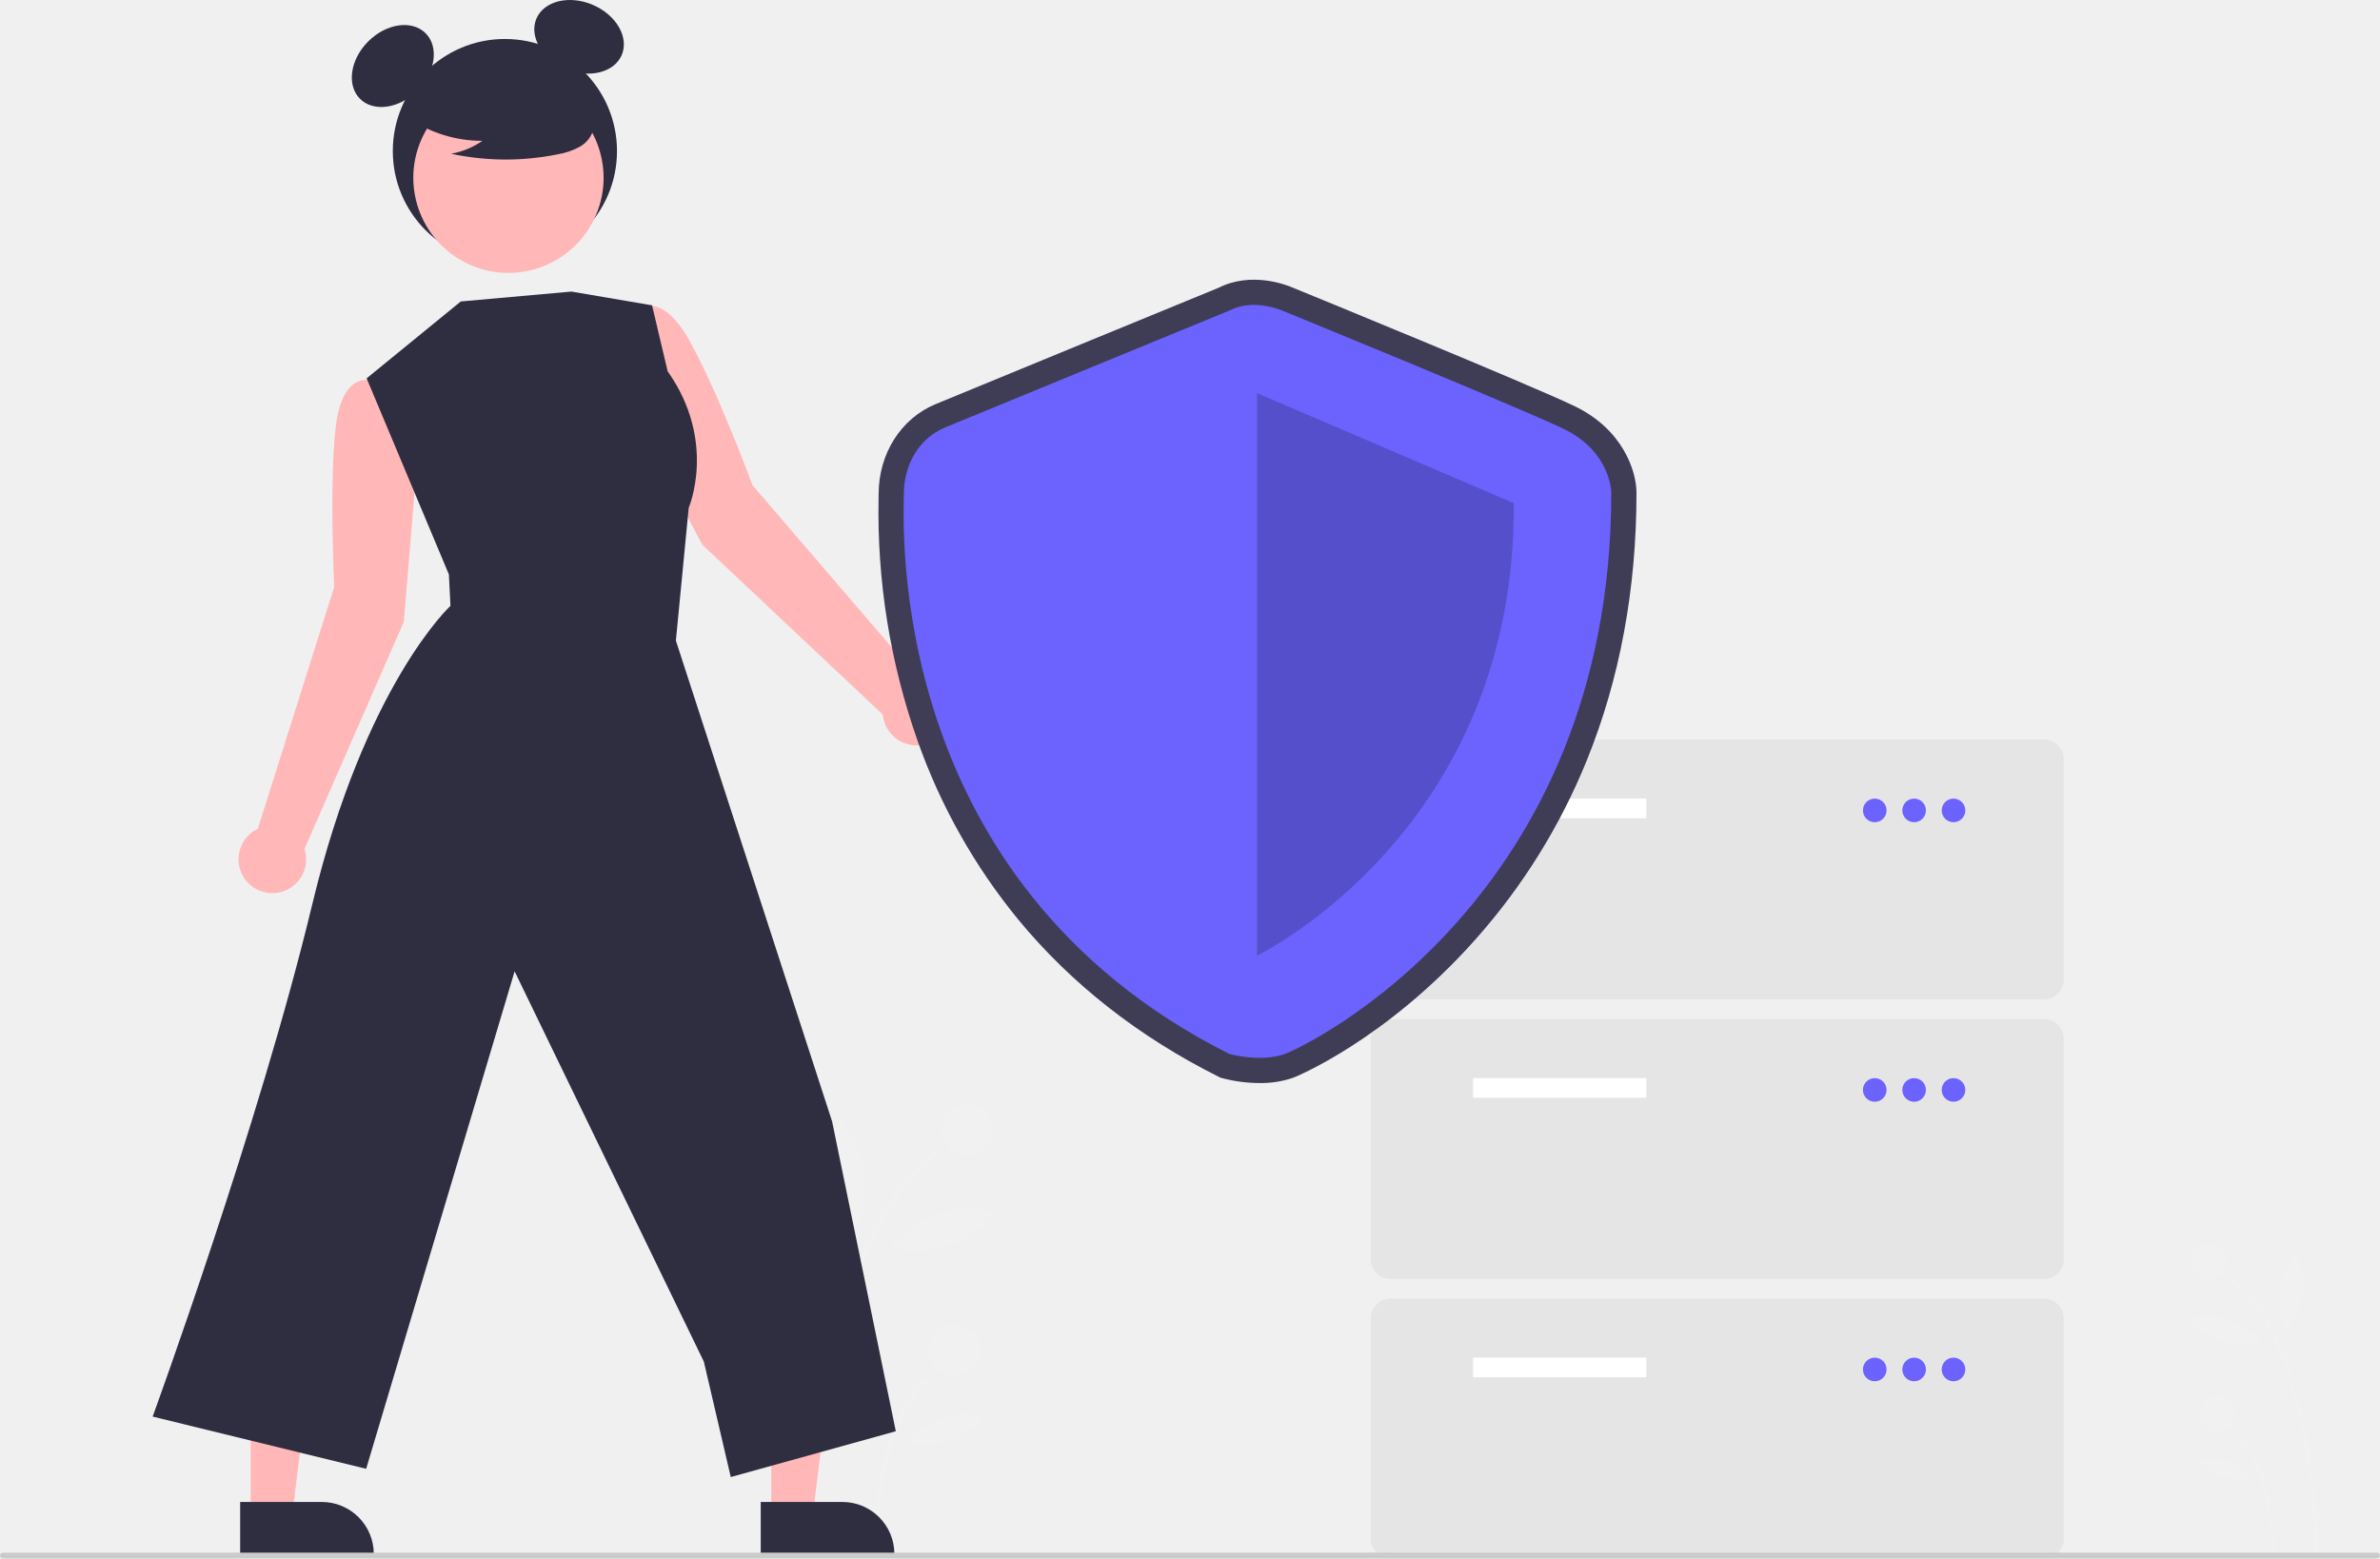
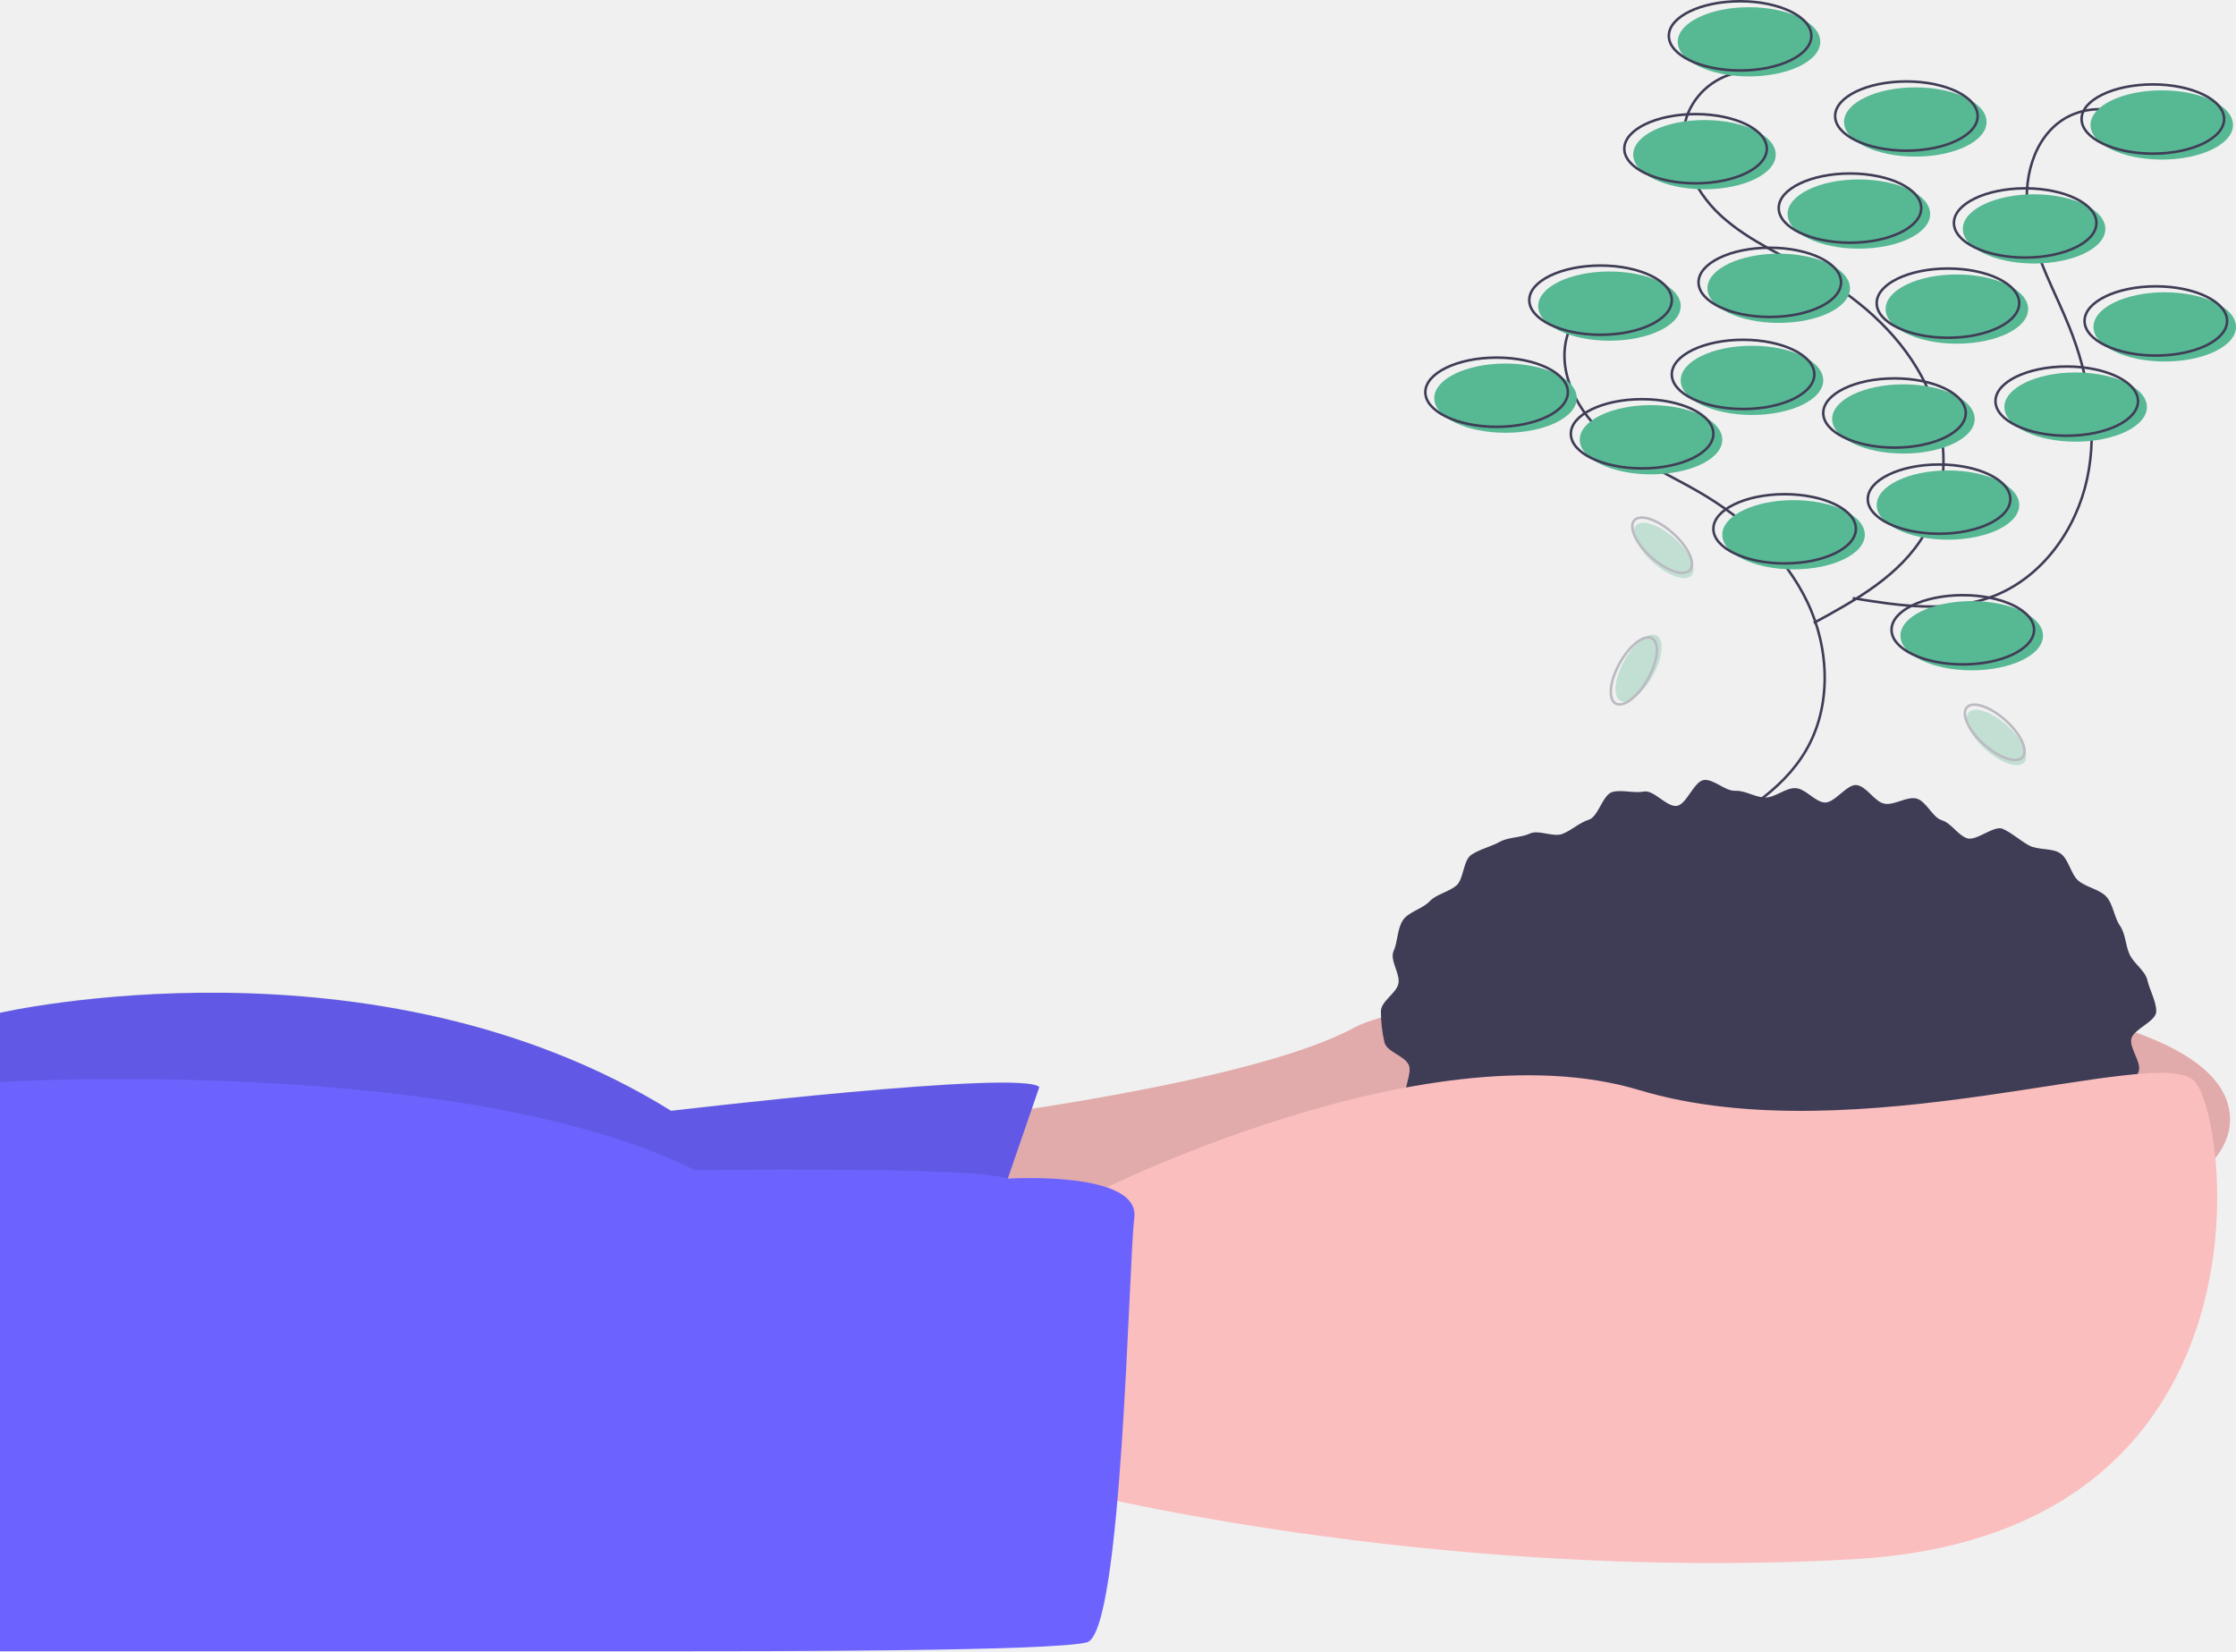
- <svg xmlns="http://www.w3.org/2000/svg" data-name="Layer 1" width="826" height="541" viewBox="0 0 826 541">
-   <path d="M990.637,719.305l1.225-.024a284.08,284.08,0,0,0-4.348-40.598c-5.297-28.713-14.105-47.57-26.179-56.047l-.703,1.002C988.837,643.441,990.623,718.548,990.637,719.305Z" transform="translate(-187 -179.5)" fill="#f1f1f1" />
-   <path d="M975.326,719.012l1.225-.024c-.026-1.357-.792-33.326-13.378-42.163l-.703,1.002C974.548,686.308,975.32,718.686,975.326,719.012Z" transform="translate(-187 -179.5)" fill="#f1f1f1" />
-   <circle cx="766.664" cy="438.125" r="6.125" fill="#f1f1f1" />
-   <circle cx="769.697" cy="490.796" r="6.125" fill="#f1f1f1" />
-   <path d="M978.181,627.421a27.205,27.205,0,0,0,1.849,13.928,24.793,24.793,0,0,0,4.168-26.624A27.205,27.205,0,0,0,978.181,627.421Z" transform="translate(-187 -179.5)" fill="#f1f1f1" />
-   <path d="M958.161,645.276a27.205,27.205,0,0,0,14.037.606,24.793,24.793,0,0,0-25.49-8.743A27.205,27.205,0,0,0,958.161,645.276Z" transform="translate(-187 -179.5)" fill="#f1f1f1" />
-   <path d="M957.935,691.922a19.069,19.069,0,0,0,9.839.425,17.378,17.378,0,0,0-17.867-6.128A19.068,19.068,0,0,0,957.935,691.922Z" transform="translate(-187 -179.5)" fill="#f1f1f1" />
-   <path d="M469.026,719.305l-1.778-.035a412.331,412.331,0,0,1,6.311-58.927c7.688-41.675,20.472-69.046,37.997-81.351l1.021,1.455C471.639,609.191,469.047,718.207,469.026,719.305Z" transform="translate(-187 -179.5)" fill="#f1f1f1" />
-   <path d="M491.25,718.88l-1.778-.035c.038-1.969,1.149-48.372,19.417-61.198l1.021,1.455C492.379,671.41,491.259,718.407,491.25,718.88Z" transform="translate(-187 -179.5)" fill="#f1f1f1" />
-   <circle cx="335.692" cy="392.219" r="8.89" fill="#f1f1f1" />
-   <circle cx="331.29" cy="468.67" r="8.89" fill="#f1f1f1" />
-   <path d="M487.106,585.938a39.487,39.487,0,0,1-2.684,20.216,35.986,35.986,0,0,1-6.05-38.644A39.487,39.487,0,0,1,487.106,585.938Z" transform="translate(-187 -179.5)" fill="#f1f1f1" />
-   <path d="M516.164,611.855a39.487,39.487,0,0,1-20.374.88,35.986,35.986,0,0,1,36.998-12.691A39.487,39.487,0,0,1,516.164,611.855Z" transform="translate(-187 -179.5)" fill="#f1f1f1" />
-   <path d="M516.492,679.559a27.678,27.678,0,0,1-14.281.617,25.223,25.223,0,0,1,25.933-8.895A27.677,27.677,0,0,1,516.492,679.559Z" transform="translate(-187 -179.5)" fill="#f1f1f1" />
-   <path d="M331.679,340.734l-4.277-26.168L315.324,311.546s-9.586-2.952-11.826,16.355c-2.24,19.308-.504,55.356-.504,55.356l-26.517,83.971a11.729,11.729,0,1,0,16.194,6.985l34.478-78.878Z" transform="translate(-187 -179.5)" fill="#ffb7b7" />
-   <path d="M405.122,320.141l-6.341-25.746,9.922-7.519s7.656-6.479,17.298,10.398c9.641,16.877,22.198,50.713,22.198,50.713l57.357,66.816a11.729,11.729,0,1,1-12.151,12.782L430.726,368.579Z" transform="translate(-187 -179.5)" fill="#ffb7b7" />
-   <polygon points="267.689 526.093 282.072 526.092 288.915 470.614 267.686 470.615 267.689 526.093" fill="#ffb7b7" />
-   <path d="M451.02,700.897l28.326-.001h.001a18.052,18.052,0,0,1,18.051,18.051v.587l-46.378.002Z" transform="translate(-187 -179.5)" fill="#2f2e41" />
-   <polygon points="87.016 526.093 101.399 526.092 108.242 470.614 87.013 470.615 87.016 526.093" fill="#ffb7b7" />
-   <path d="M270.347,700.897l28.326-.001h.001a18.052,18.052,0,0,1,18.051,18.051v.587l-46.378.002Z" transform="translate(-187 -179.5)" fill="#2f2e41" />
-   <circle cx="175.23" cy="52.431" r="38.902" fill="#2f2e41" />
-   <ellipse cx="323.328" cy="202.419" rx="16.097" ry="12.073" transform="translate(-235.4315 108.4149) rotate(-45)" fill="#2f2e41" />
-   <ellipse cx="387.973" cy="192.279" rx="12.073" ry="16.097" transform="translate(-128.2553 294.0317) rotate(-66.86956)" fill="#2f2e41" />
-   <circle cx="363.464" cy="241.218" r="33.016" transform="translate(-209.5328 264.9384) rotate(-61.33682)" fill="#ffb7b7" />
-   <path d="M328.772,220.451a44.904,44.904,0,0,0,25.662,7.931,27.517,27.517,0,0,1-10.906,4.487,90.545,90.545,0,0,0,36.985.208,23.937,23.937,0,0,0,7.742-2.659,9.798,9.798,0,0,0,4.779-6.391c.811-4.636-2.801-8.847-6.554-11.685a48.348,48.348,0,0,0-40.628-8.119c-4.538,1.173-9.085,3.155-12.033,6.8s-3.821,9.264-1.012,13.017Z" transform="translate(-187 -179.5)" fill="#2f2e41" />
-   <path d="M346.918,284.151l-32.678,26.687,28.552,68.079.545,10.893s-29.64,27.328-47.979,103.668-55.38,177.778-55.38,177.778l74.101,18.128,51.521-172.69,65.677,135.48,9.343,40.072,57.28-15.901L475.792,568.808,421.572,401.886l4.452-46.114s9.922-23.017-7.315-47.386l-5.406-22.898L385.317,280.717Z" transform="translate(-187 -179.5)" fill="#2f2e41" />
-   <path d="M896.415,526.429H669.543a6.841,6.841,0,0,1-6.833-6.833v-76.535a6.841,6.841,0,0,1,6.833-6.833h226.871a6.841,6.841,0,0,1,6.833,6.833v76.535A6.841,6.841,0,0,1,896.415,526.429Z" transform="translate(-187 -179.5)" fill="#e5e5e5" />
-   <rect x="511.244" y="277.228" width="60.135" height="6.833" fill="#fff" />
-   <circle cx="650.647" cy="281.328" r="4.1" fill="#6c63ff" />
-   <circle cx="664.314" cy="281.328" r="4.1" fill="#6c63ff" />
-   <circle cx="677.981" cy="281.328" r="4.1" fill="#6c63ff" />
-   <path d="M896.415,623.465H669.543a6.841,6.841,0,0,1-6.833-6.833v-76.535a6.841,6.841,0,0,1,6.833-6.833h226.871a6.841,6.841,0,0,1,6.833,6.833v76.535A6.841,6.841,0,0,1,896.415,623.465Z" transform="translate(-187 -179.5)" fill="#e5e5e5" />
-   <rect x="511.244" y="374.263" width="60.135" height="6.833" fill="#fff" />
-   <circle cx="650.647" cy="378.363" r="4.1" fill="#6c63ff" />
-   <circle cx="664.314" cy="378.363" r="4.1" fill="#6c63ff" />
-   <circle cx="677.981" cy="378.363" r="4.1" fill="#6c63ff" />
-   <path d="M896.415,720.5H669.543a6.841,6.841,0,0,1-6.833-6.833v-76.535a6.841,6.841,0,0,1,6.833-6.833h226.871a6.841,6.841,0,0,1,6.833,6.833v76.535A6.841,6.841,0,0,1,896.415,720.5Z" transform="translate(-187 -179.5)" fill="#e5e5e5" />
-   <rect x="511.244" y="471.299" width="60.135" height="6.833" fill="#fff" />
-   <circle cx="650.647" cy="475.399" r="4.1" fill="#6c63ff" />
-   <circle cx="664.314" cy="475.399" r="4.1" fill="#6c63ff" />
-   <circle cx="677.981" cy="475.399" r="4.1" fill="#6c63ff" />
-   <path d="M624.17,555.475a51.658,51.658,0,0,1-12.806-1.657l-.824-.228-.765-.383c-27.647-13.862-50.972-32.171-69.326-54.421A206.016,206.016,0,0,1,505.445,436.631a239.231,239.231,0,0,1-13.528-84.274c.012-.602.022-1.067.022-1.387,0-13.939,7.737-26.17,19.712-31.159,9.165-3.819,92.375-37.996,98.387-40.466,11.322-5.673,23.402-.938,25.335-.11,4.336,1.773,81.259,33.235,97.881,41.15,17.132,8.158,21.703,22.813,21.703,30.187,0,33.382-5.781,64.579-17.183,92.727a214.708,214.708,0,0,1-38.585,62.184c-31.498,35.446-63.004,48.012-63.309,48.123A34.427,34.427,0,0,1,624.17,555.475ZM616.76,537.122c2.732.612,9.02,1.531,13.119.036,5.207-1.899,31.578-15.574,56.22-43.305,34.047-38.315,51.323-86.48,51.348-143.157-.061-1.148-.876-9.338-11.722-14.502-16.301-7.762-96.255-40.456-97.061-40.785l-.221-.094c-1.676-.702-7.008-2.181-10.684-.255l-.736.343c-.891.366-89.22,36.644-98.64,40.57-6.59,2.746-8.938,9.548-8.938,14.998,0,.398-.01.978-.025,1.726C508.669,391.478,517.643,486.905,616.76,537.122Z" transform="translate(-187 -179.5)" fill="#3f3d56" />
-   <path d="M613.698,287.305s-89.131,36.608-98.681,40.587-14.325,13.529-14.325,23.079S493.53,485.132,613.698,545.382c0,0,10.906,3.018,19.181,0s113.322-53.95,113.322-194.809c0,0,0-14.325-16.712-22.283S631.977,287.305,631.977,287.305,622.054,282.928,613.698,287.305Z" transform="translate(-187 -179.5)" fill="#6c63ff" />
-   <path d="M623.248,315.954V511.243s89.927-43.287,89.131-157.089Z" transform="translate(-187 -179.5)" opacity="0.2" />
-   <path d="M1012,720.5H188a1,1,0,0,1,0-2h824a1,1,0,0,1,0,2Z" transform="translate(-187 -179.5)" fill="#cbcbcb" />
+ <svg xmlns="http://www.w3.org/2000/svg" data-name="Layer 1" width="886" height="654.301" viewBox="0 0 886 654.301">
+   <path d="M534.697,566.284s117.663-14.12,158.845-36.475,347.105-32.946,347.105,36.475S688.835,666.298,688.835,666.298L504.105,655.708Z" transform="translate(-157 -122.5995)" fill="#fbbebe" />
+   <path d="M534.697,566.284s117.663-14.12,158.845-36.475,347.105-32.946,347.105,36.475S688.835,666.298,688.835,666.298L504.105,655.708Z" transform="translate(-157 -122.5995)" opacity="0.1" />
+   <path d="M568.819,553.341l-24.709,71.774L157,629.822V523.926s148.255-34.122,265.918,38.829C422.918,562.754,561.76,546.282,568.819,553.341Z" transform="translate(-157 -122.5995)" fill="#6c63ff" />
+   <path d="M568.819,553.226,544.11,625,157,629.707V523.81s148.255-34.122,265.918,38.829C422.918,562.639,561.76,546.166,568.819,553.226Z" transform="translate(-157 -122.5995)" opacity="0.1" />
+   <path d="M1011.404,523.337c0,4.01-8.993,6.987-9.877,10.856-.877,3.837,4.466,9.672,2.775,13.336a72.563,72.563,0,0,1-6.172,10.733c-2.215,3.171-9.057,2.708-11.862,5.682a94.319,94.319,0,0,1-8.712,7.576c-2.977,2.476-7.01,2.995-10.395,5.274-3.219,2.167-2.829,10.116-6.389,12.089-3.402,1.886-8.61.369-12.3,2.064-3.542,1.627-5.41,7.511-9.197,8.95-3.652,1.388-8.173.79-12.034,1.992-3.737,1.163-7.918.974-11.834,1.954-3.803.951-6.707,6.651-10.662,7.419-3.854.749-8.371-1.248-12.356-.681-3.892.554-8.418-4.372-12.421-3.999-3.918.365-7.611,2.645-11.624,2.829-3.935.181-7.825,1.914-11.839,1.914-4.013,0-8.155,3.765-12.089,3.585-4.013-.184-7.646-5.891-11.564-6.256-4.004-.373-8.779,5.589-12.671,5.035-3.985-.567-7.141-6.402-10.995-7.151-3.957-.769-9.067,3.402-12.87,2.451-3.916-.979-6.241-7.768-9.978-8.931-3.861-1.202-8.647.426-12.299-.962-3.788-1.439-8.402-1.208-11.944-2.835-3.69-1.695-6.339-5.706-9.742-7.591-3.56-1.973-5.202-6.867-8.421-9.035-3.385-2.279-8.543-1.988-11.52-4.464-3.143-2.614-9.032-2.75-11.684-5.563-2.805-2.974-3.94-7.969-6.155-11.141-2.333-3.34,2.245-10.403.617-13.933-1.69-3.664-8.756-5.152-9.632-8.989a56.435,56.435,0,0,1-1.384-12.207c0-4.01,6.043-7.075,6.927-10.943.877-3.837-3.571-9.348-1.88-13.012,1.629-3.531,1.421-8.959,3.754-12.3,2.215-3.171,7.742-4.415,10.548-7.389,2.652-2.812,7.4-3.596,10.543-6.21,2.977-2.476,2.598-9.942,5.983-12.221,3.219-2.167,7.712-3.156,11.273-5.129,3.402-1.886,8.217-1.568,11.907-3.263,3.542-1.627,9.091,1.579,12.877.14,3.652-1.388,6.614-4.421,10.476-5.623,3.737-1.163,5.493-10.035,9.409-11.014,3.803-.951,8.481.628,12.437-.141,3.854-.749,9.04,6.251,13.025,5.684,3.892-.554,6.802-9.898,10.806-10.27,3.918-.365,8.337,4.475,12.349,4.29,3.935-.181,7.886,2.655,11.9,2.655,4.013,0,8.012-3.892,11.946-3.711,4.013.184,7.551,5.327,11.469,5.692,4.004.373,8.919-7.45,12.811-6.896,3.985.567,7.064,6.614,10.918,7.363,3.957.769,8.912-2.986,12.716-2.034,3.916.979,6.273,7.407,10.01,8.57,3.861,1.202,6.24,5.736,9.892,7.124,3.788,1.439,10.823-5.294,14.366-3.667,3.69,1.695,6.878,4.628,10.28,6.514,3.56,1.973,9.22.981,12.439,3.148,3.385,2.279,4.218,8.398,7.195,10.874,3.143,2.614,8.327,3.401,10.98,6.213,2.805,2.974,3.195,8.304,5.41,11.476,2.333,3.34,2.26,7.969,3.888,11.499,1.69,3.664,6.202,6.435,7.078,10.271C1008.786,514.895,1011.404,519.328,1011.404,523.337Z" transform="translate(-157 -122.5995)" fill="#3f3d56" />
+   <path d="M587.645,596.877S720.604,528.632,806.498,554.518s205.91-18.826,220.029-3.53,34.122,180.024-135.312,189.437-314.159-28.239-314.159-28.239Z" transform="translate(-157 -122.5995)" fill="#fbbebe" />
+   <path d="M556.334,589.609S608.825,586.287,606.471,605.113s-4.707,164.728-18.826,168.258-125.899,3.53-171.788,3.53H157V551.326s183.554-10.928,275.331,34.961C432.331,586.287,542.672,584.694,556.334,589.609Z" transform="translate(-157 -122.5995)" fill="#6c63ff" />
+   <path d="M802.239,236.779a27.041,27.041,0,0,0-23.309,16.297c-5.828,14.089,1.676,30.638,12.942,40.912s25.737,16.146,38.886,23.865c17.661,10.368,33.53,24.76,42.367,43.234s9.776,41.359-.611,59.008c-9.641,16.381-27.171,26.186-43.891,35.228" transform="translate(-157 -122.5995)" fill="none" stroke="#3f3d56" stroke-miterlimit="10" />
+   <path d="M849.304,150.885a27.041,27.041,0,0,0-23.309,16.297c-5.828,14.089,1.676,30.638,12.942,40.912s25.737,16.146,38.886,23.865c17.661,10.368,33.53,24.76,42.367,43.234s9.776,41.359-.611,59.008c-9.641,16.381-27.171,26.186-43.891,35.228" transform="translate(-157 -122.5995)" fill="none" stroke="#3f3d56" stroke-miterlimit="10" />
+   <path d="M1004.051,170.64a27.041,27.041,0,0,0-28.408-1.382c-13.233,7.572-17.431,25.252-14.812,40.272s10.467,28.523,16.138,42.675c7.618,19.009,11.356,40.104,7.034,60.122s-17.588,38.688-36.606,46.285c-17.652,7.051-37.515,4.072-56.271.987" transform="translate(-157 -122.5995)" fill="none" stroke="#3f3d56" stroke-miterlimit="10" />
+   <ellipse cx="710.683" cy="211.889" rx="28.239" ry="13.716" fill="#57b894" />
+   <ellipse cx="707.153" cy="209.536" rx="28.239" ry="13.716" fill="none" stroke="#3f3d56" stroke-miterlimit="10" />
+   <ellipse cx="771.867" cy="200.123" rx="28.239" ry="13.716" fill="#57b894" />
+   <ellipse cx="768.337" cy="197.77" rx="28.239" ry="13.716" fill="none" stroke="#3f3d56" stroke-miterlimit="10" />
+   <ellipse cx="781.28" cy="251.895" rx="28.239" ry="13.716" fill="#57b894" />
+   <ellipse cx="777.75" cy="249.541" rx="28.239" ry="13.716" fill="none" stroke="#3f3d56" stroke-miterlimit="10" />
+   <ellipse cx="775.397" cy="122.466" rx="28.239" ry="13.716" fill="#57b894" />
+   <ellipse cx="771.867" cy="120.113" rx="28.239" ry="13.716" fill="none" stroke="#3f3d56" stroke-miterlimit="10" />
+   <ellipse cx="704.799" cy="114.229" rx="28.239" ry="13.716" fill="#57b894" />
+   <ellipse cx="701.27" cy="111.876" rx="28.239" ry="13.716" fill="none" stroke="#3f3d56" stroke-miterlimit="10" />
+   <ellipse cx="736.568" cy="84.814" rx="28.239" ry="13.716" fill="#57b894" />
+   <ellipse cx="733.039" cy="82.46" rx="28.239" ry="13.716" fill="none" stroke="#3f3d56" stroke-miterlimit="10" />
+   <ellipse cx="805.989" cy="90.697" rx="28.239" ry="13.716" fill="#57b894" />
+   <ellipse cx="802.46" cy="88.344" rx="28.239" ry="13.716" fill="none" stroke="#3f3d56" stroke-miterlimit="10" />
+   <ellipse cx="857.761" cy="129.526" rx="28.239" ry="13.716" fill="#57b894" />
+   <ellipse cx="854.231" cy="127.172" rx="28.239" ry="13.716" fill="none" stroke="#3f3d56" stroke-miterlimit="10" />
+   <ellipse cx="675.384" cy="61.281" rx="28.239" ry="13.716" fill="#57b894" />
+   <ellipse cx="671.854" cy="58.928" rx="28.239" ry="13.716" fill="none" stroke="#3f3d56" stroke-miterlimit="10" />
+   <ellipse cx="693.033" cy="16.569" rx="28.239" ry="13.716" fill="#57b894" />
+   <ellipse cx="689.503" cy="14.216" rx="28.239" ry="13.716" fill="none" stroke="#3f3d56" stroke-miterlimit="10" />
+   <ellipse cx="856.584" cy="49.515" rx="28.239" ry="13.716" fill="#57b894" />
+   <ellipse cx="853.054" cy="47.162" rx="28.239" ry="13.716" fill="none" stroke="#3f3d56" stroke-miterlimit="10" />
+   <ellipse cx="596.55" cy="157.765" rx="28.239" ry="13.716" fill="#57b894" />
+   <ellipse cx="593.02" cy="155.411" rx="28.239" ry="13.716" fill="none" stroke="#3f3d56" stroke-miterlimit="10" />
+   <ellipse cx="694.21" cy="150.705" rx="28.239" ry="13.716" fill="#57b894" />
+   <ellipse cx="690.68" cy="148.352" rx="28.239" ry="13.716" fill="none" stroke="#3f3d56" stroke-miterlimit="10" />
+   <ellipse cx="822.462" cy="161.294" rx="28.239" ry="13.716" fill="#57b894" />
+   <ellipse cx="818.932" cy="158.941" rx="28.239" ry="13.716" fill="none" stroke="#3f3d56" stroke-miterlimit="10" />
+   <ellipse cx="754.218" cy="166.001" rx="28.239" ry="13.716" fill="#57b894" />
+   <ellipse cx="750.688" cy="163.648" rx="28.239" ry="13.716" fill="none" stroke="#3f3d56" stroke-miterlimit="10" />
+   <ellipse cx="758.924" cy="48.338" rx="28.239" ry="13.716" fill="#57b894" />
+   <ellipse cx="755.394" cy="45.985" rx="28.239" ry="13.716" fill="none" stroke="#3f3d56" stroke-miterlimit="10" />
+   <ellipse cx="637.732" cy="121.289" rx="28.239" ry="13.716" fill="#57b894" />
+   <ellipse cx="634.202" cy="118.936" rx="28.239" ry="13.716" fill="none" stroke="#3f3d56" stroke-miterlimit="10" />
+   <ellipse cx="654.205" cy="174.237" rx="28.239" ry="13.716" fill="#57b894" />
+   <ellipse cx="650.675" cy="171.884" rx="28.239" ry="13.716" fill="none" stroke="#3f3d56" stroke-miterlimit="10" />
+   <g opacity="0.3">
+     <ellipse cx="806.269" cy="387.365" rx="14.794" ry="6.407" transform="translate(-82.2221 779.5881) rotate(-60.79941)" fill="#57b894" />
+     <ellipse cx="804.407" cy="388.443" rx="14.794" ry="6.407" transform="translate(-84.11655 778.515) rotate(-60.79941)" fill="none" stroke="#3f3d56" stroke-miterlimit="10" />
+   </g>
+   <g opacity="0.3">
+     <ellipse cx="948.032" cy="414.816" rx="6.407" ry="14.794" transform="translate(-150.3063 722.0064) rotate(-48.17218)" fill="#57b894" />
+     <ellipse cx="947.387" cy="412.764" rx="6.407" ry="14.794" transform="translate(-148.9918 720.8422) rotate(-48.17218)" fill="none" stroke="#3f3d56" stroke-miterlimit="10" />
+   </g>
+   <g opacity="0.3">
+     <ellipse cx="816.25" cy="340.689" rx="6.407" ry="14.794" transform="translate(-138.9674 599.1163) rotate(-48.17218)" fill="#57b894" />
+     <ellipse cx="815.605" cy="338.636" rx="6.407" ry="14.794" transform="translate(-137.6529 597.9521) rotate(-48.17218)" fill="none" stroke="#3f3d56" stroke-miterlimit="10" />
+   </g>
</svg>
